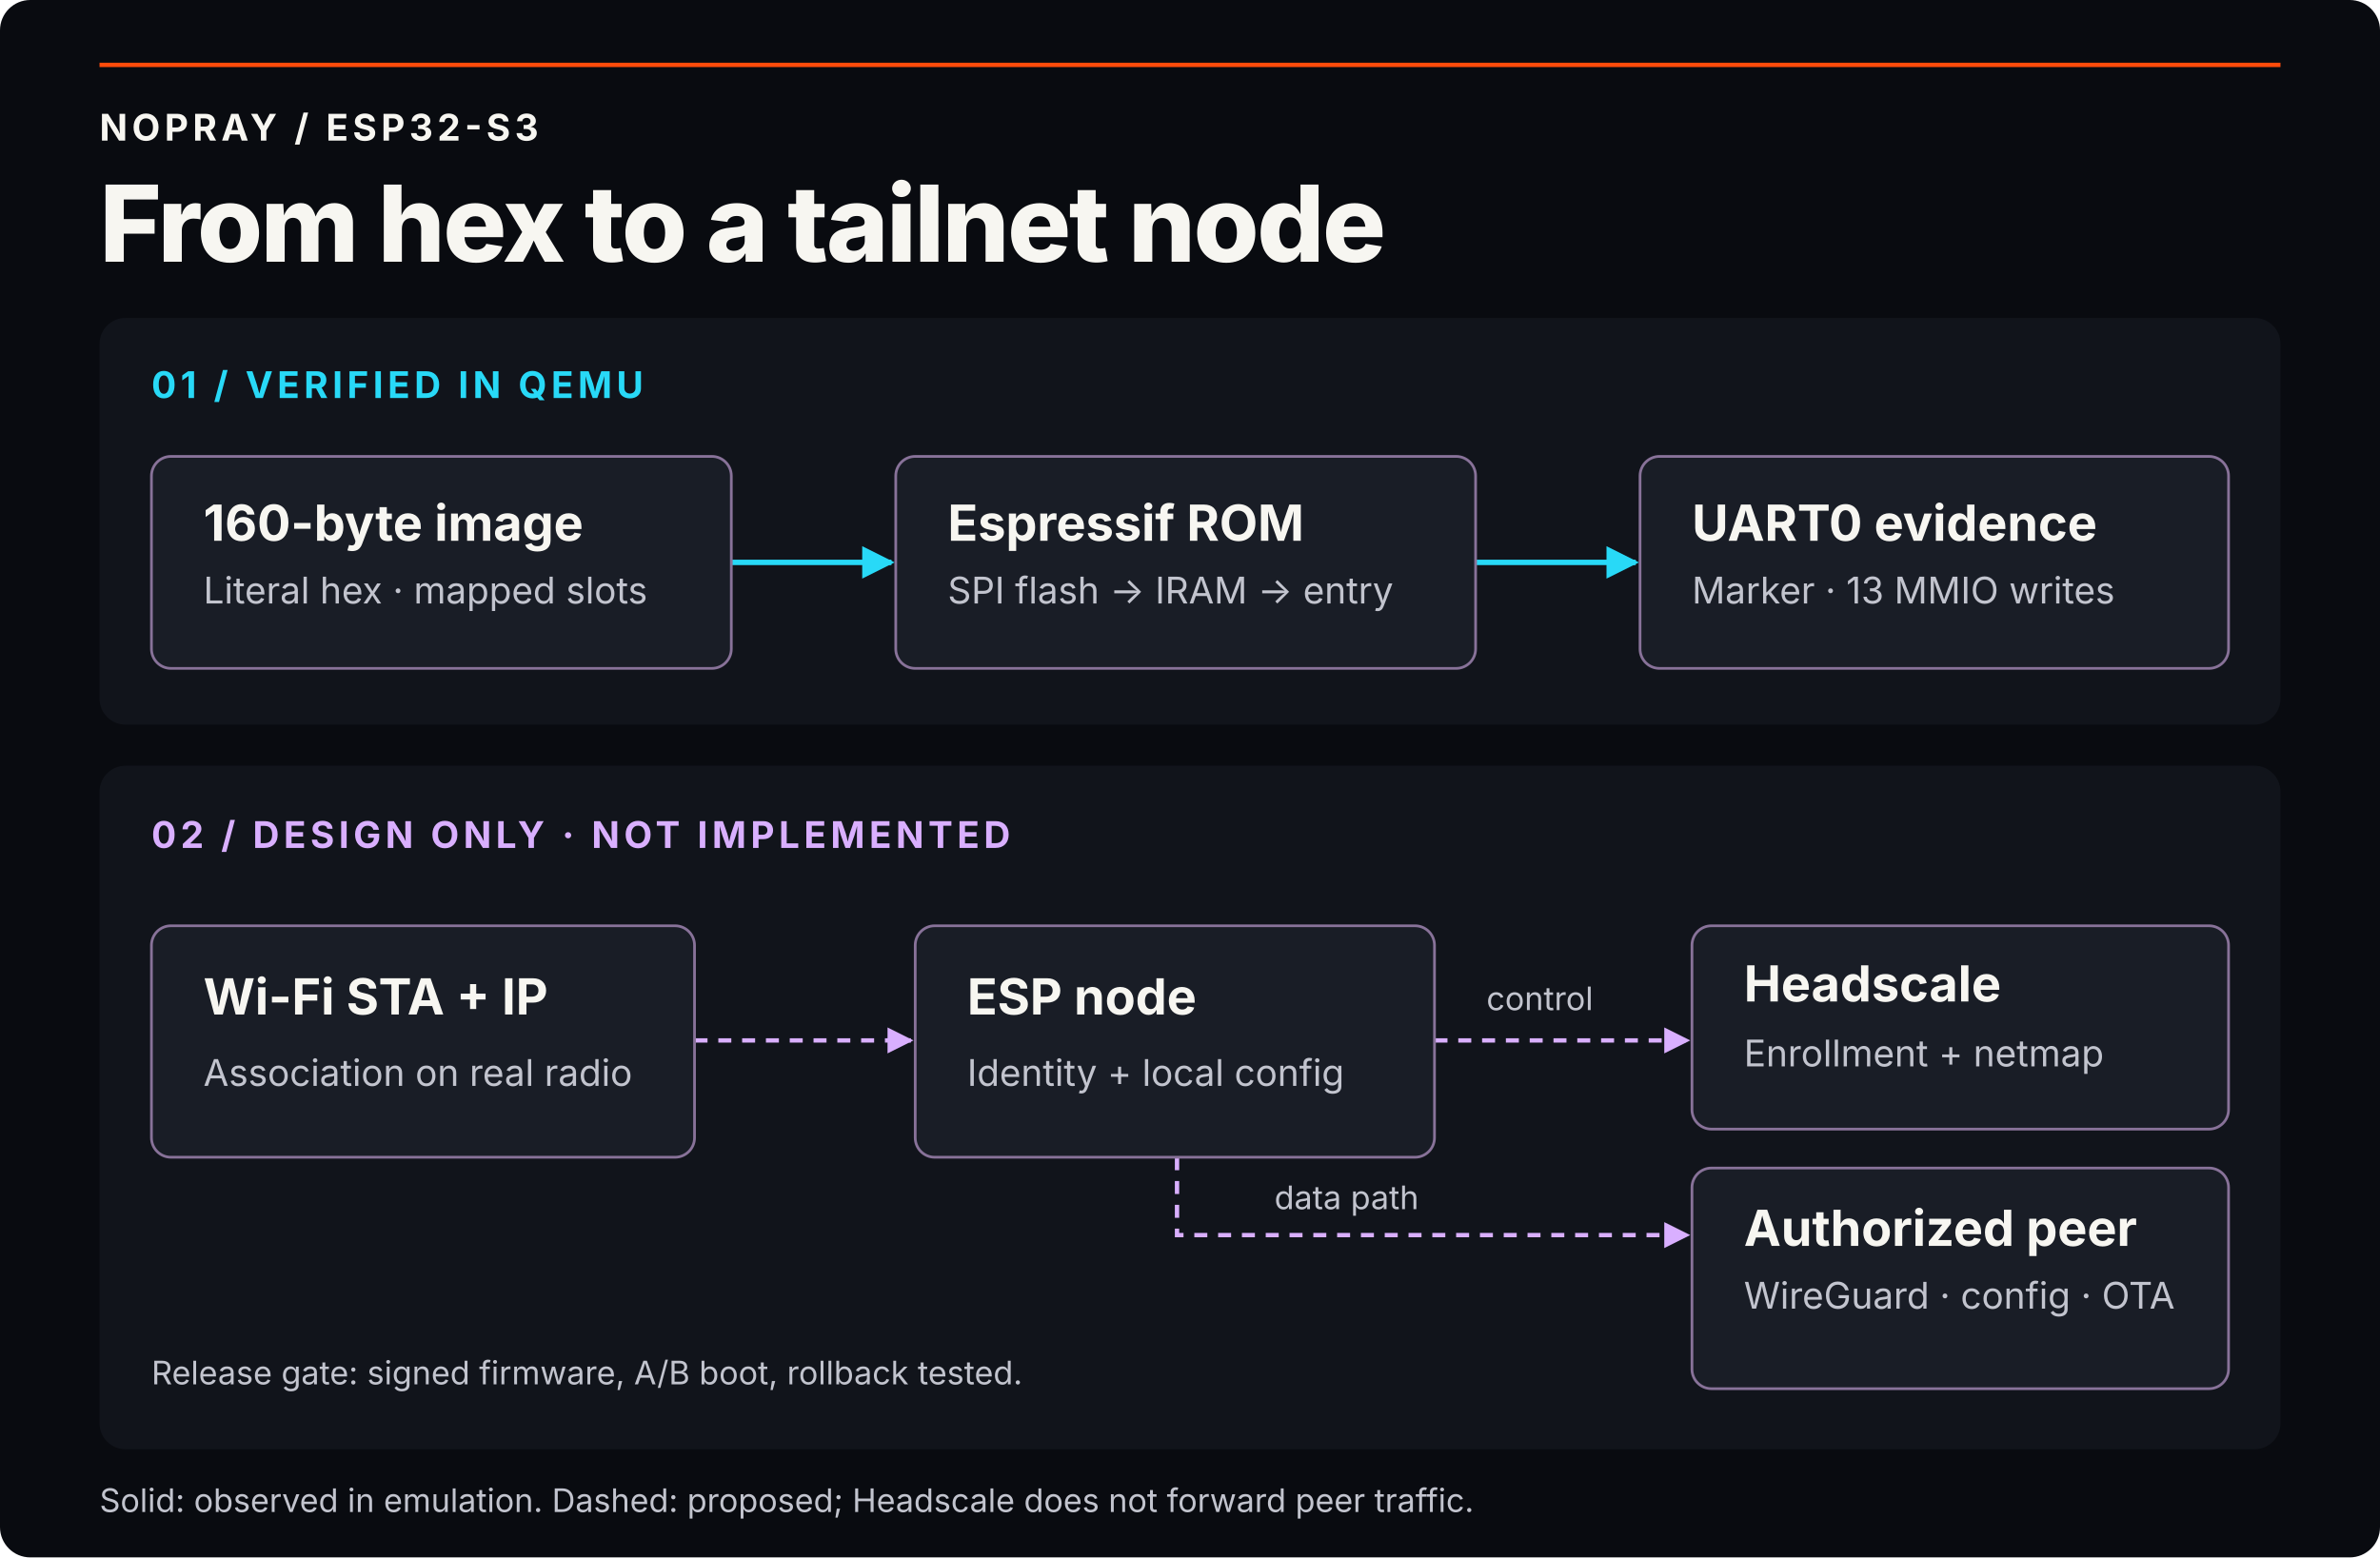
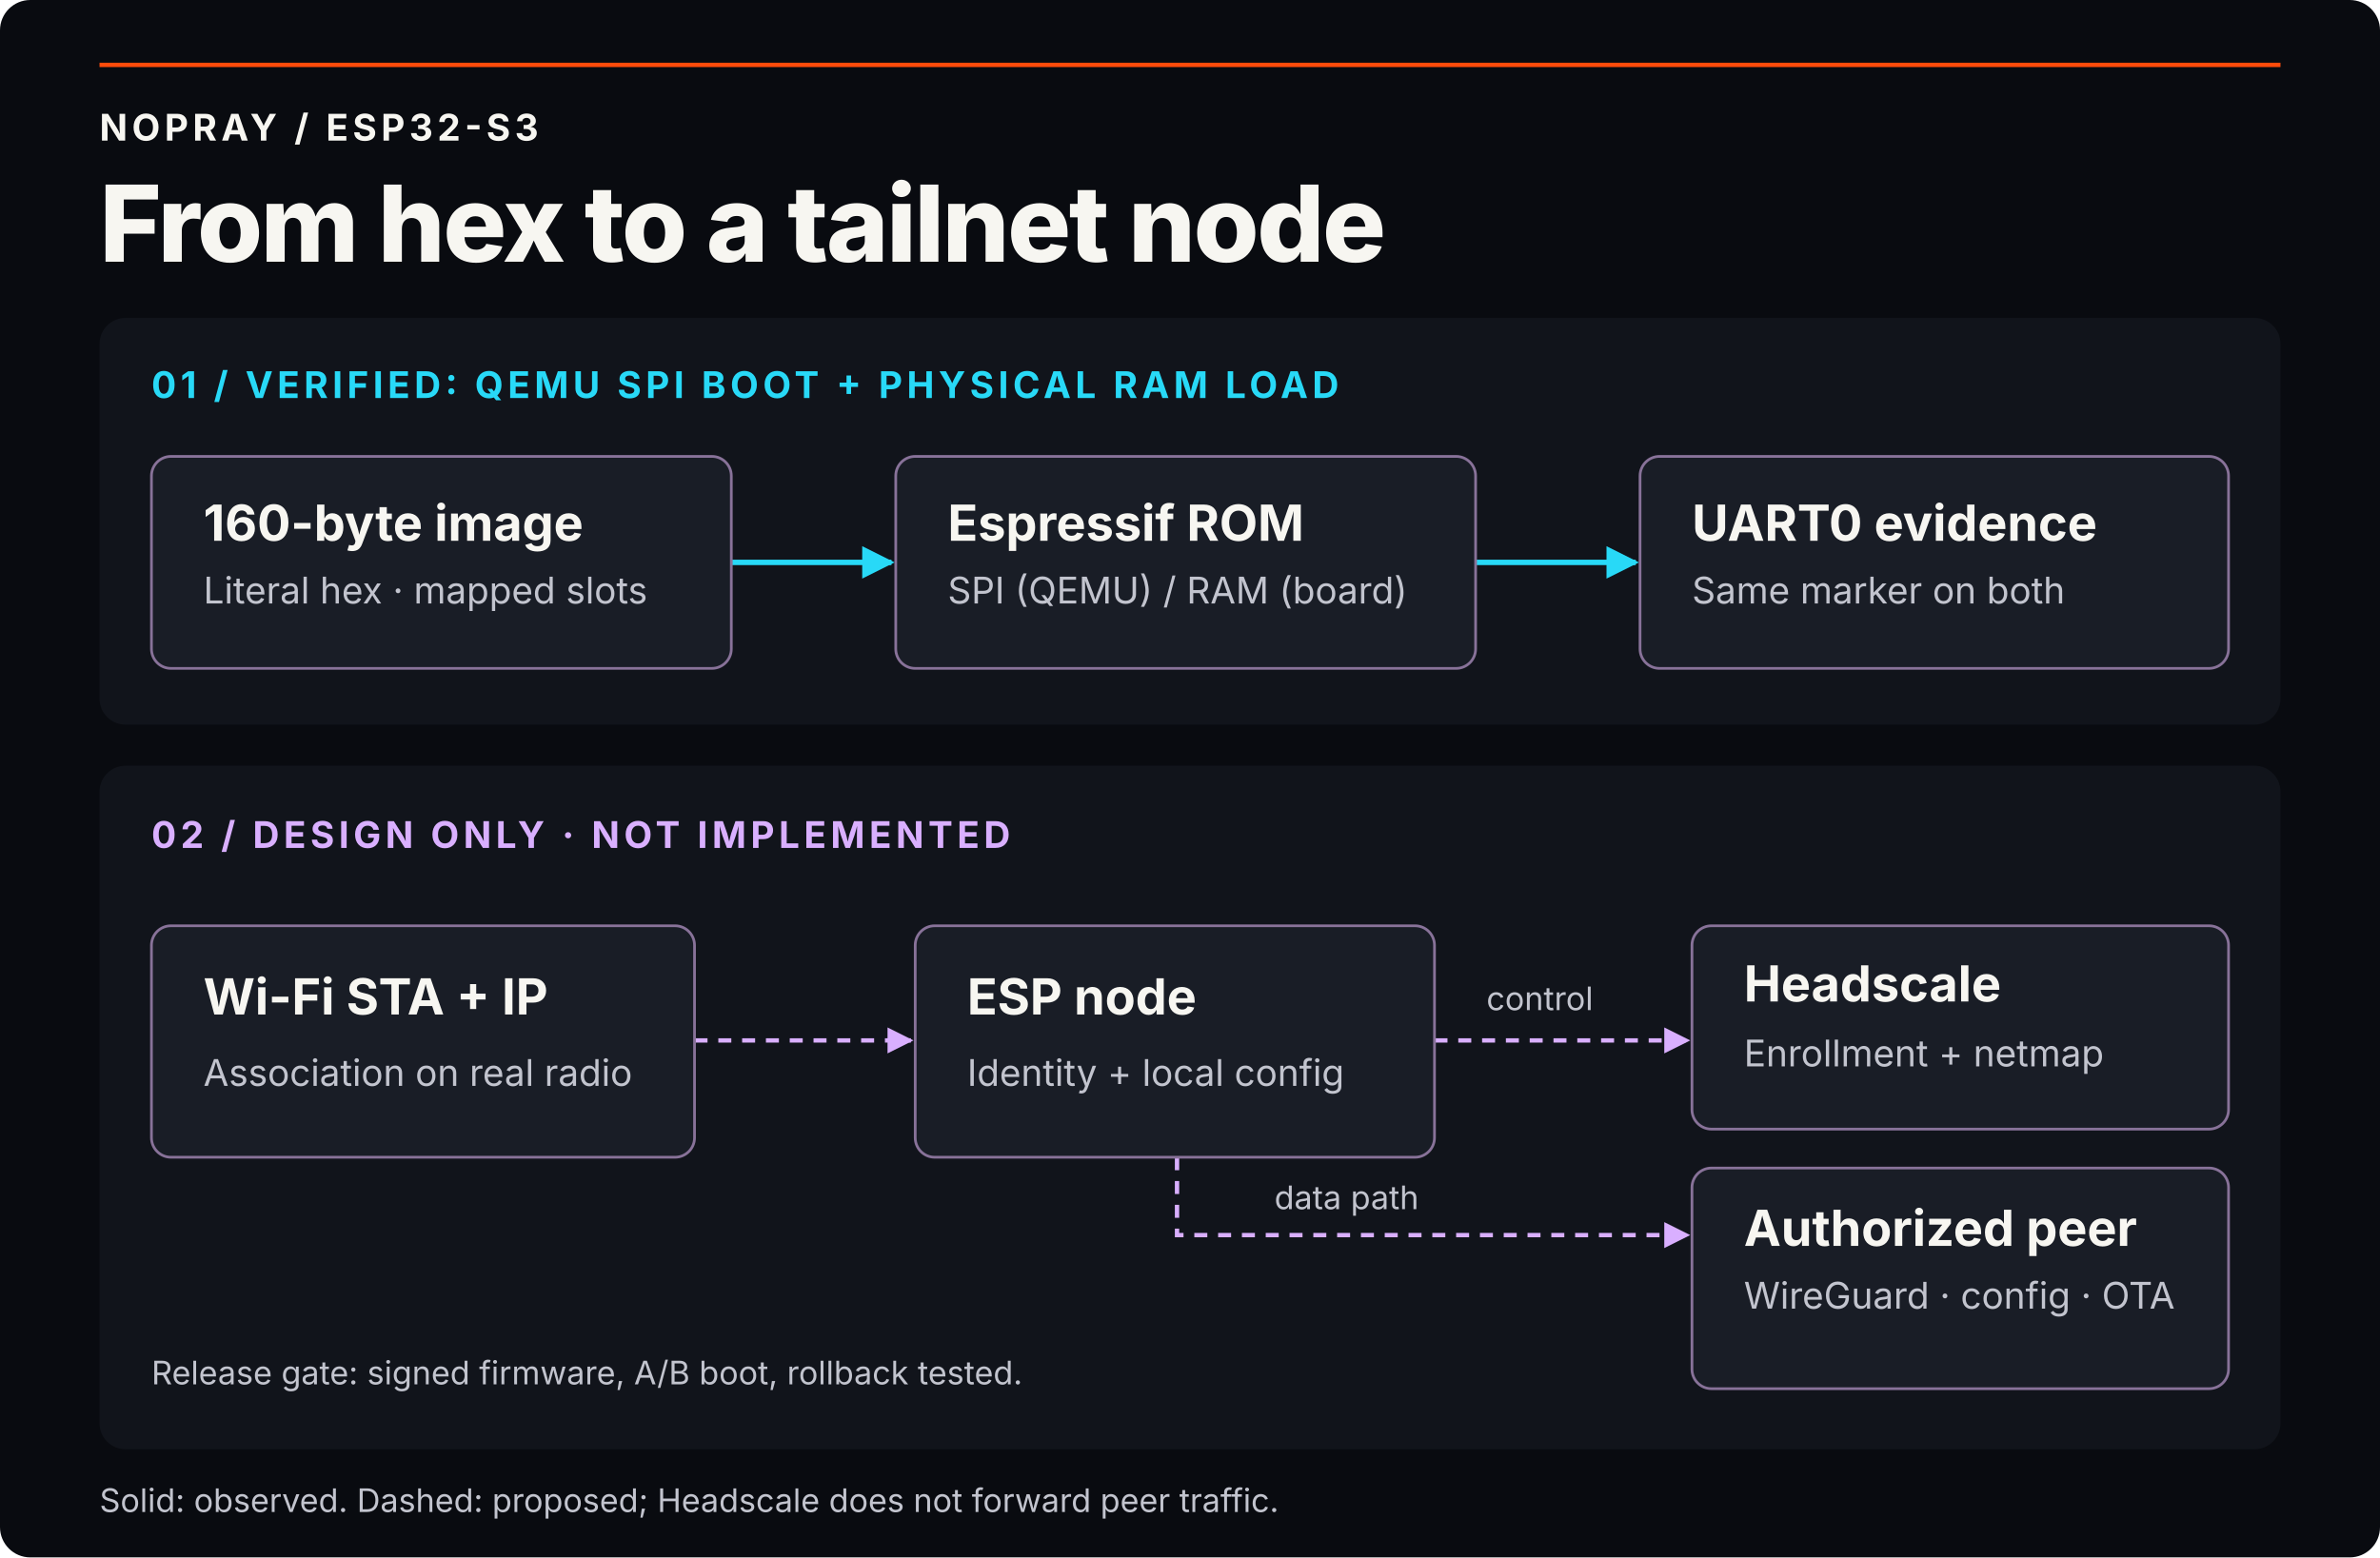
<svg xmlns="http://www.w3.org/2000/svg" viewBox="0 0 1100 720" role="img" aria-labelledby="title desc">
  <defs>
    <marker id="cyan" viewBox="0 0 10 10" refX="9" refY="5" markerWidth="6" markerHeight="6" orient="auto-start-reverse">
      <path d="M0 0 L10 5 L0 10 Z" fill="#28d9f7" />
    </marker>
    <marker id="violet" viewBox="0 0 10 10" refX="9" refY="5" markerWidth="6" markerHeight="6" orient="auto-start-reverse">
      <path d="M0 0 L10 5 L0 10 Z" fill="#d9afff" />
    </marker>
    <style>
      text {font-family:Inter,"Noto Sans",sans-serif;fill:#f7f6f1}
      .eyebrow {font-size:17px;font-weight:700;letter-spacing:2px}
      .heading {font-size:49px;font-weight:760;letter-spacing:-1px}
      .label {font-size:23px;font-weight:700}
      .body {font-size:17px;fill:#c2c4ce}
      .mini {font-size:15px;fill:#c2c4ce}
      .box {fill:#191d26;stroke:#887299;stroke-width:1.25}
      .cyan {fill:#28d9f7}
      .violet {fill:#d9afff}
      .data {stroke:#28d9f7;stroke-width:2.5;fill:none;marker-end:url(#cyan)}
      .future {stroke:#d9afff;stroke-width:2;stroke-dasharray:6 5;fill:none;marker-end:url(#violet)}
    </style>
  </defs>
  <rect width="1100" height="720" rx="14" fill="#090b10" />
  <line x1="46" x2="1054" y1="30" y2="30" stroke="#ff4b0a" stroke-width="2" />
  <text x="46" y="65" class="eyebrow" fill="#ffad8a">NOPRAY / ESP32-S3</text>
  <text x="46" y="121" class="heading">From hex to a tailnet node</text>
  <rect x="46" y="147" width="1008" height="188" rx="12" fill="#11141b" />
-   <text x="70" y="184" class="eyebrow cyan">01 / VERIFIED IN QEMU</text>
+   <text x="70" y="184" class="eyebrow cyan">01 / VERIFIED: QEMU SPI BOOT + PHYSICAL RAM LOAD</text>
  <path d="M338 260H412" class="data" />
  <path d="M682 260H756" class="data" />
  <g class="box">
    <rect x="70" y="211" width="268" height="98" rx="9" />
    <rect x="414" y="211" width="268" height="98" rx="9" />
    <rect x="758" y="211" width="272" height="98" rx="9" />
  </g>
  <text x="94" y="250" class="label">160-byte image</text>
  <text x="94" y="279" class="body">Literal hex · mapped slots</text>
  <text x="438" y="250" class="label">Espressif ROM</text>
-   <text x="438" y="279" class="body">SPI flash → IRAM → entry</text>
+   <text x="438" y="279" class="body">SPI (QEMU) / RAM (board)</text>
  <text x="782" y="250" class="label">UART0 evidence</text>
-   <text x="782" y="279" class="body">Marker · 13 MMIO writes</text>
+   <text x="782" y="279" class="body">Same marker on both</text>
  <rect x="46" y="354" width="1008" height="316" rx="12" fill="#11141b" />
  <text x="70" y="392" class="eyebrow violet">02 / DESIGN ONLY · NOT IMPLEMENTED</text>
  <path d="M321 481H421" class="future" />
  <path d="M663 481H780" class="future" />
  <path d="M544 535V571H780" class="future" />
  <g class="box">
    <rect x="70" y="428" width="251" height="107" rx="9" />
    <rect x="423" y="428" width="240" height="107" rx="9" />
    <rect x="782" y="428" width="248" height="94" rx="9" />
    <rect x="782" y="540" width="248" height="102" rx="9" />
  </g>
  <text x="94" y="469" class="label">Wi-Fi STA + IP</text>
  <text x="94" y="502" class="body">Association on real radio</text>
  <text x="447" y="469" class="label">ESP node</text>
  <text x="447" y="502" class="body">Identity + local config</text>
  <text x="806" y="463" class="label">Headscale</text>
  <text x="806" y="493" class="body">Enrollment + netmap</text>
  <text x="806" y="576" class="label">Authorized peer</text>
  <text x="806" y="605" class="body">WireGuard · config · OTA</text>
  <text x="687" y="467" class="mini">control</text>
  <text x="589" y="559" class="mini">data path</text>
  <text x="70" y="640" class="mini">Release gate: signed firmware, A/B boot, rollback tested.</text>
-   <text x="46" y="699" class="mini">Solid: observed in emulation. Dashed: proposed; Headscale does not forward peer traffic.</text>
+   <text x="46" y="699" class="mini">Solid: observed. Dashed: proposed; Headscale does not forward peer traffic.</text>
</svg>
